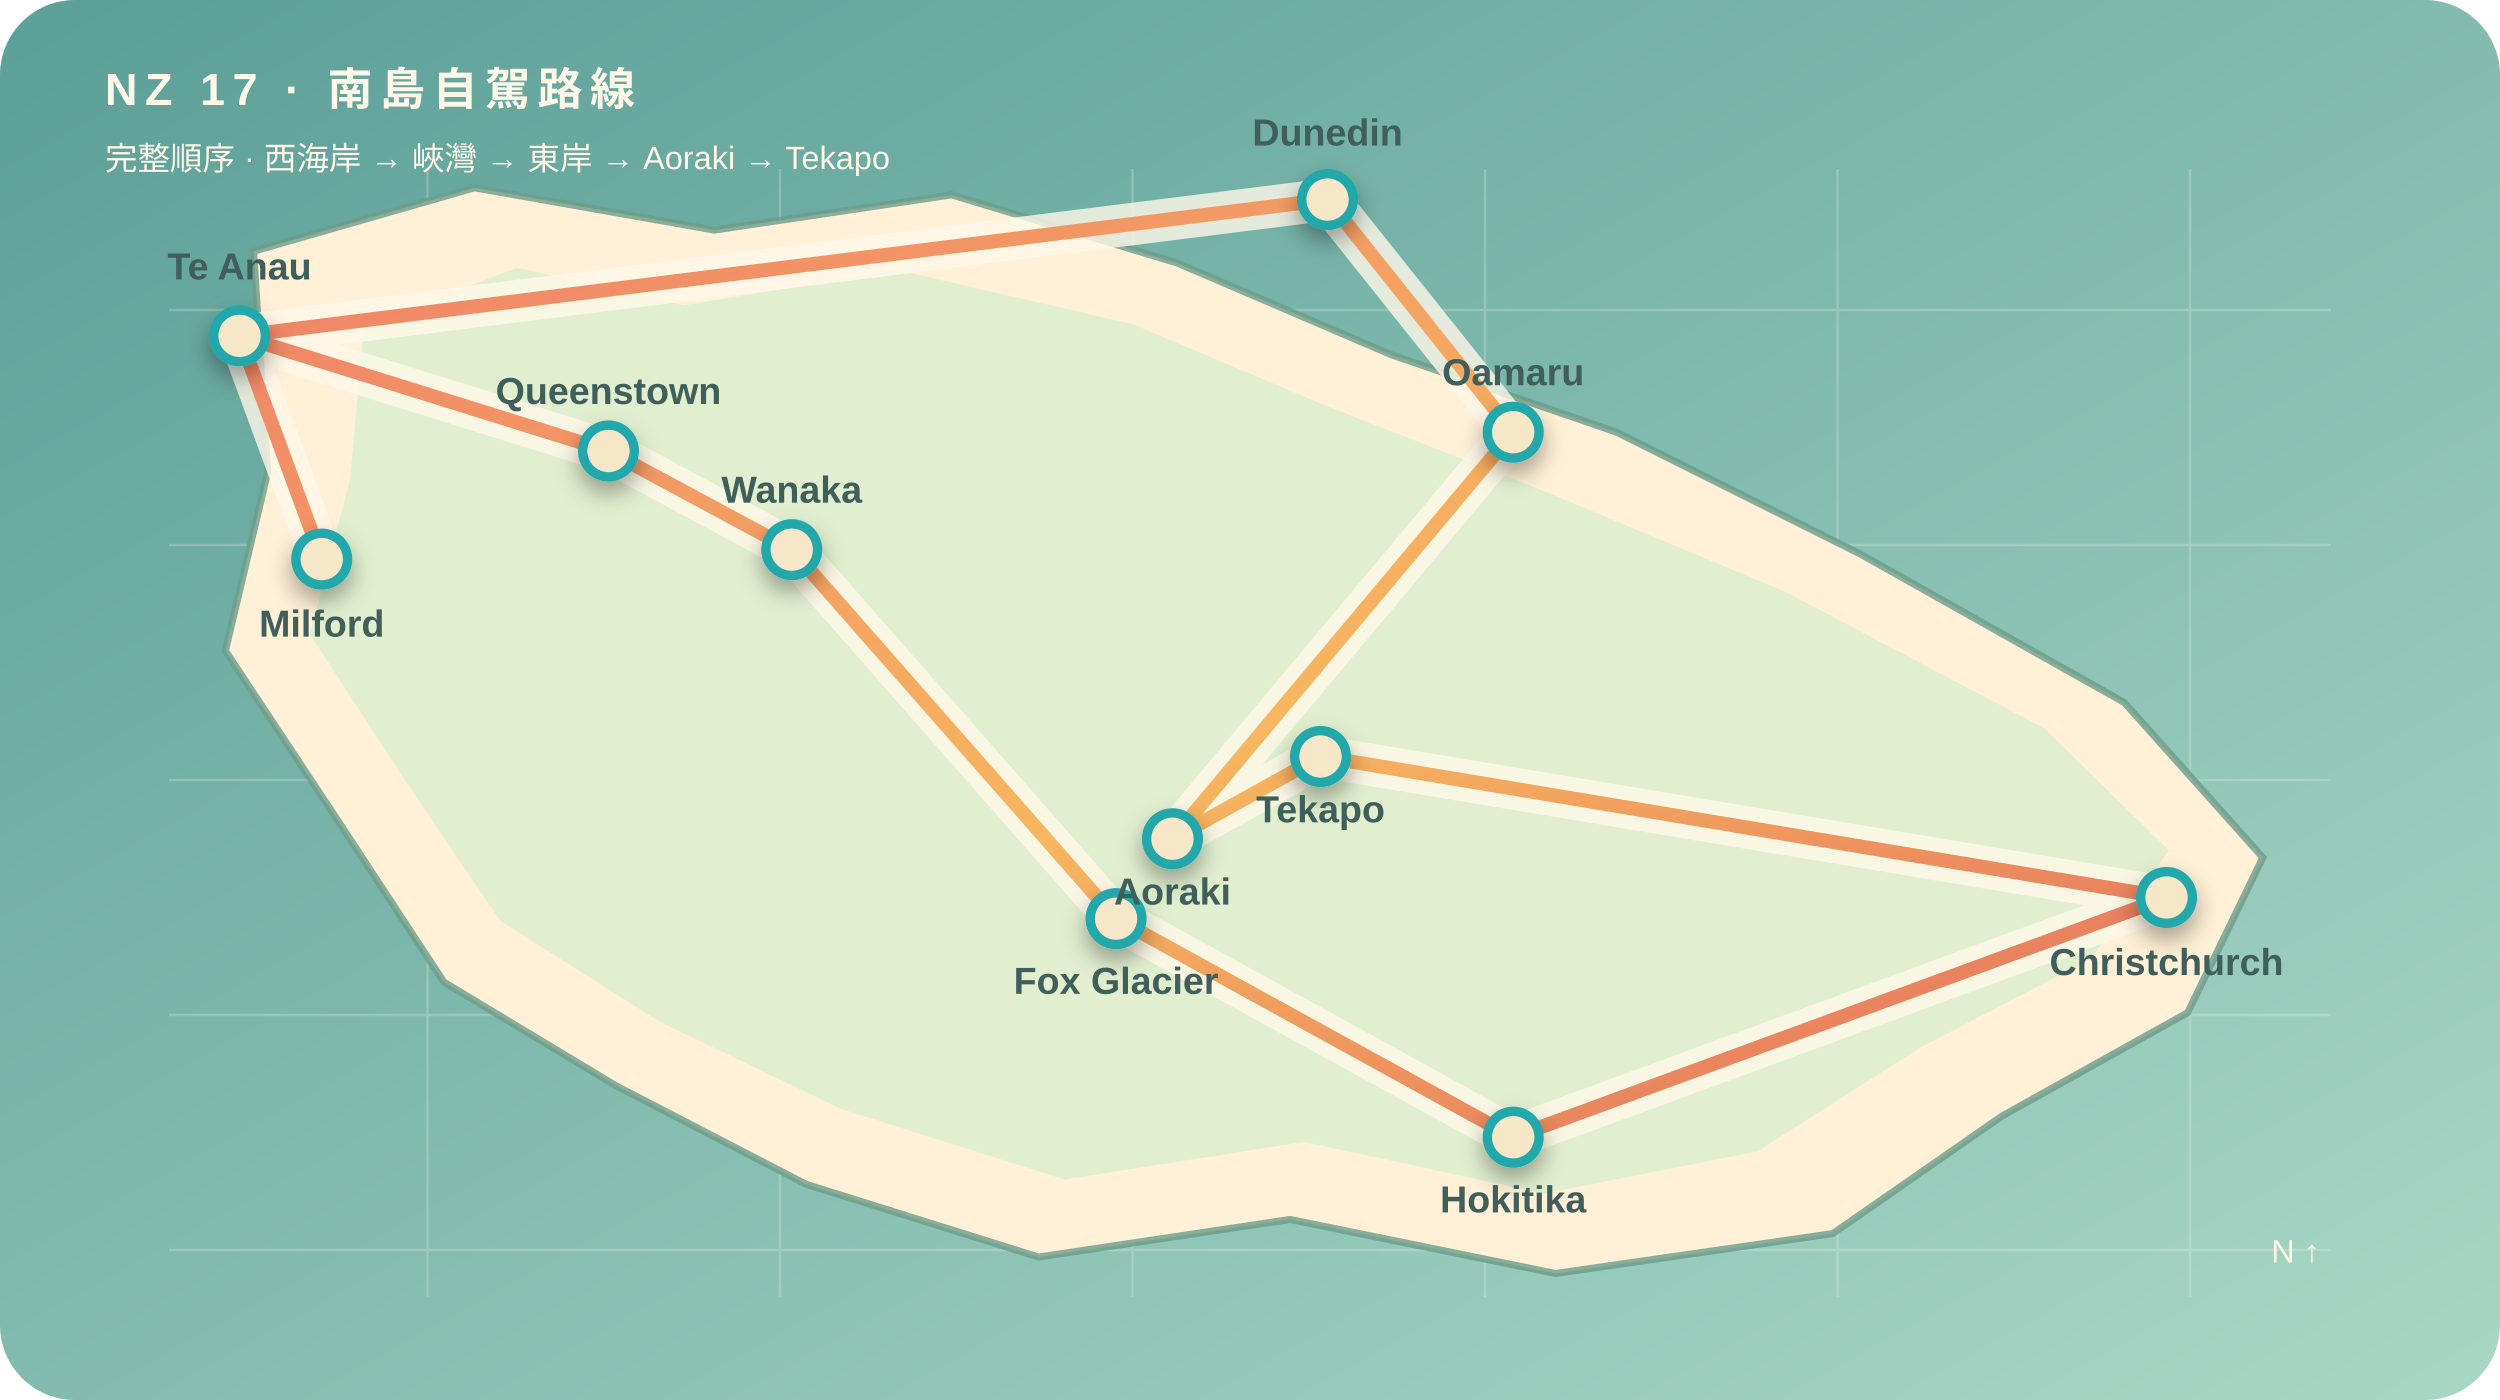
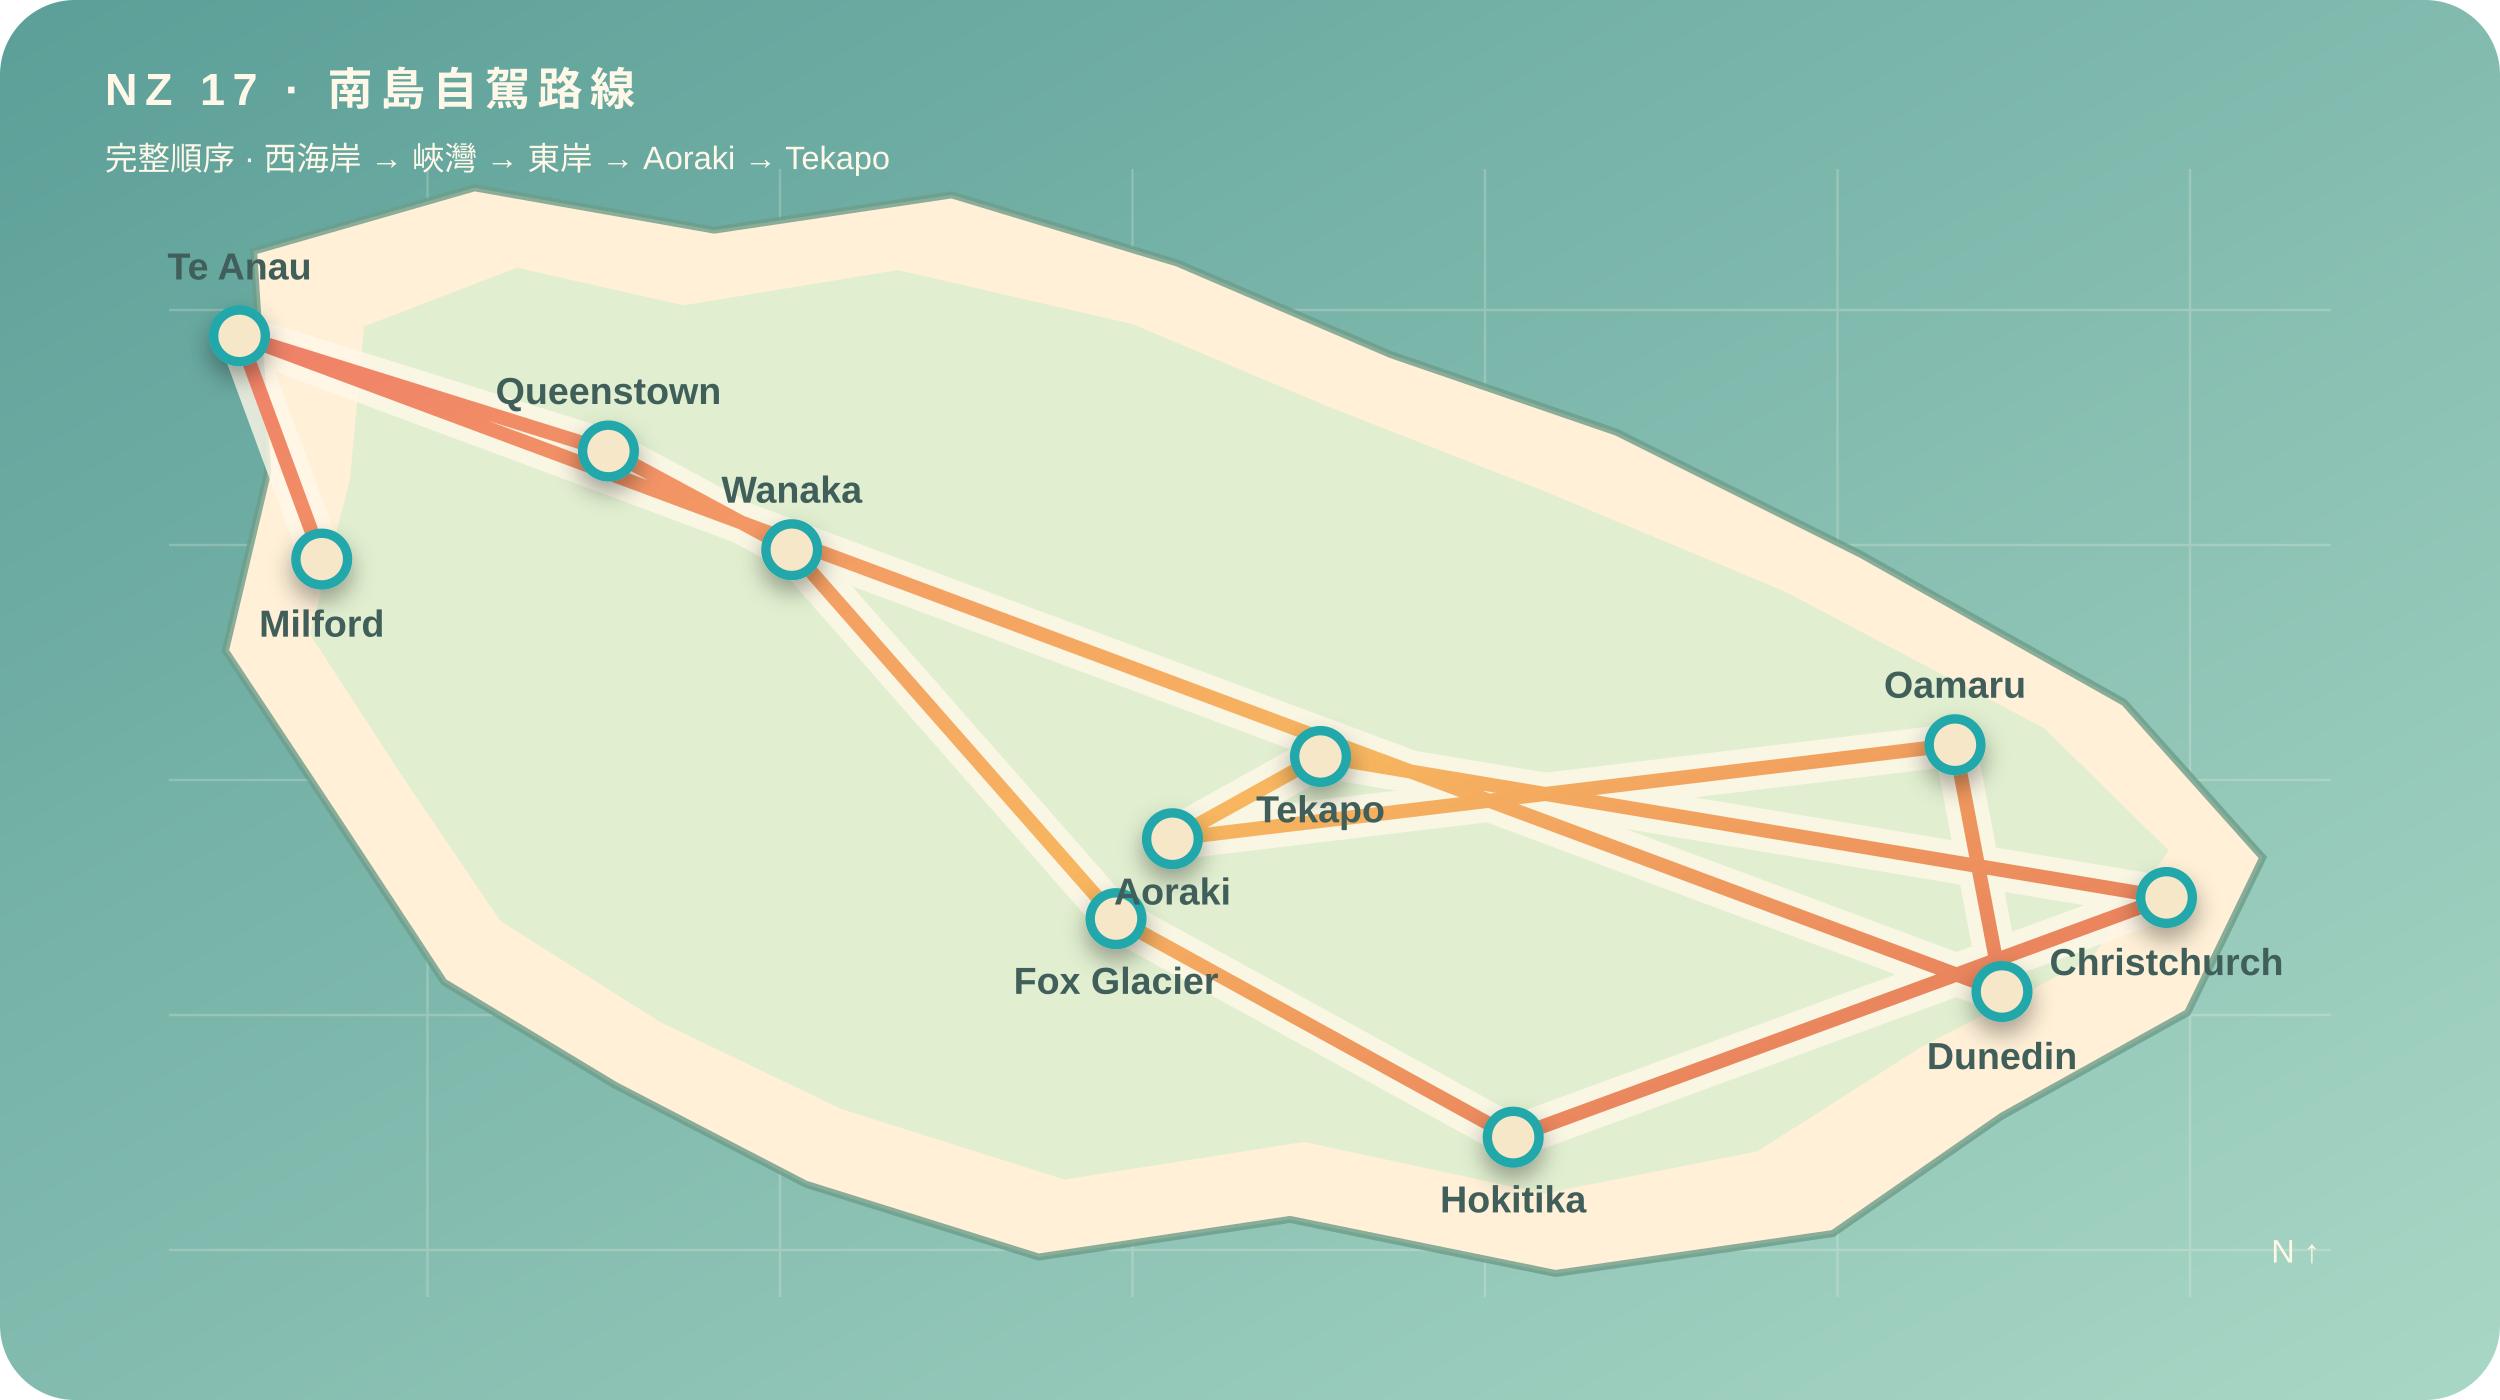
<svg xmlns="http://www.w3.org/2000/svg" viewBox="0 0 1000 560" preserveAspectRatio="xMidYMid meet" role="img" aria-labelledby="title desc">
  <defs>
    <linearGradient id="night" x1="0" y1="0" x2="1" y2="1">
      <stop stop-color="#5b9f98" />
      <stop offset="1" stop-color="#a9d7c5" />
    </linearGradient>
    <linearGradient id="route" x1="0" y1="0" x2="1" y2="1">
      <stop stop-color="#ef8068" />
      <stop offset=".55" stop-color="#f7b65f" />
      <stop offset="1" stop-color="#e36c5d" />
    </linearGradient>
    <filter id="shadow">
      <feDropShadow dx="0" dy="5" stdDeviation="5" flood-color="#000" flood-opacity=".35" />
    </filter>
  </defs>
  <rect width="1000" height="560" rx="30" fill="url(#night)" />
  <g transform="translate(30 30) scale(.94)">
    <g opacity=".22" stroke="#fff8e9" stroke-width="1">
      <path d="M40 100H960M40 200H960M40 300H960M40 400H960M40 500H960" />
      <path d="M150 40V520M300 40V520M450 40V520M600 40V520M750 40V520M900 40V520" />
    </g>
    <path d="M76 75 170 48 272 66 373 51 469 80 560 119 656 152 760 204 872 267 931 333 899 399 820 443 748 493 630 510 517 487 410 503 311 472 230 430 157 386 111 316 64 245 82 169Z" fill="#fff0d7" stroke="#6c9c89" stroke-opacity=".8" stroke-width="3" />
    <path d="M123 107 188 82 259 98 350 83 450 106 533 141 625 177 728 220 838 278 891 330 858 376 785 414 716 458 625 476 523 454 421 470 326 440 249 403 181 360 139 298 100 238 117 172Z" fill="#dcefcf" opacity=".85" />
-     <path d="M890 350 612 452 443 359 305 202 227 160 70 111 105 206 70 111 533 53 612 152 467 325 530 290 890 350" fill="none" stroke="#fff8e9" stroke-width="18" stroke-linecap="round" stroke-linejoin="round" opacity=".8" />
-     <path d="M890 350 612 452 443 359 305 202 227 160 70 111 105 206 70 111 533 53 612 152 467 325 530 290 890 350" fill="none" stroke="url(#route)" stroke-width="6" stroke-linecap="round" stroke-linejoin="round" />
+     <path d="M890 350 612 452 443 359 305 202 227 160 70 111 105 206 70 111 820 390 800 285 467 325 530 290 890 350" fill="none" stroke="#fff8e9" stroke-width="18" stroke-linecap="round" stroke-linejoin="round" opacity=".8" />
+     <path d="M890 350 612 452 443 359 305 202 227 160 70 111 105 206 70 111 820 390 800 285 467 325 530 290 890 350" fill="none" stroke="url(#route)" stroke-width="6" stroke-linecap="round" stroke-linejoin="round" />
    <g fill="#f5e7c7" stroke="#23a7aa" stroke-width="4" filter="url(#shadow)">
      <circle cx="890" cy="350" r="11" />
      <circle cx="612" cy="452" r="11" />
      <circle cx="443" cy="359" r="11" />
      <circle cx="305" cy="202" r="11" />
      <circle cx="227" cy="160" r="11" />
      <circle cx="70" cy="111" r="11" />
      <circle cx="105" cy="206" r="11" />
-       <circle cx="533" cy="53" r="11" />
-       <circle cx="612" cy="152" r="11" />
+       <circle cx="820" cy="390" r="11" />
+       <circle cx="800" cy="285" r="11" />
      <circle cx="467" cy="325" r="11" />
      <circle cx="530" cy="290" r="11" />
    </g>
    <g fill="#405e5a" font-family="-apple-system,BlinkMacSystemFont,Arial,sans-serif" font-size="16" font-weight="700">
      <text x="890" y="383" text-anchor="middle">Christchurch</text>
      <text x="612" y="484" text-anchor="middle">Hokitika</text>
      <text x="443" y="391" text-anchor="middle">Fox Glacier</text>
      <text x="305" y="182" text-anchor="middle">Wanaka</text>
      <text x="227" y="140" text-anchor="middle">Queenstown</text>
      <text x="70" y="87" text-anchor="middle">Te Anau</text>
      <text x="105" y="239" text-anchor="middle">Milford</text>
-       <text x="533" y="30" text-anchor="middle">Dunedin</text>
-       <text x="612" y="132" text-anchor="middle">Oamaru</text>
+       <text x="820" y="423" text-anchor="middle">Dunedin</text>
+       <text x="800" y="265" text-anchor="middle">Oamaru</text>
      <text x="467" y="353" text-anchor="middle">Aoraki</text>
      <text x="530" y="318" text-anchor="middle">Tekapo</text>
    </g>
  </g>
  <g fill="#fff8e9" font-family="-apple-system,BlinkMacSystemFont,Arial,sans-serif">
    <text x="42" y="42" font-size="18" font-weight="700" letter-spacing="3">NZ 17 · 南島自駕路線</text>
    <text x="42" y="68" font-size="13">完整順序 · 西海岸 → 峽灣 → 東岸 → Aoraki → Tekapo</text>
    <text x="928" y="505" font-size="13" text-anchor="end">N ↑</text>
  </g>
</svg>
